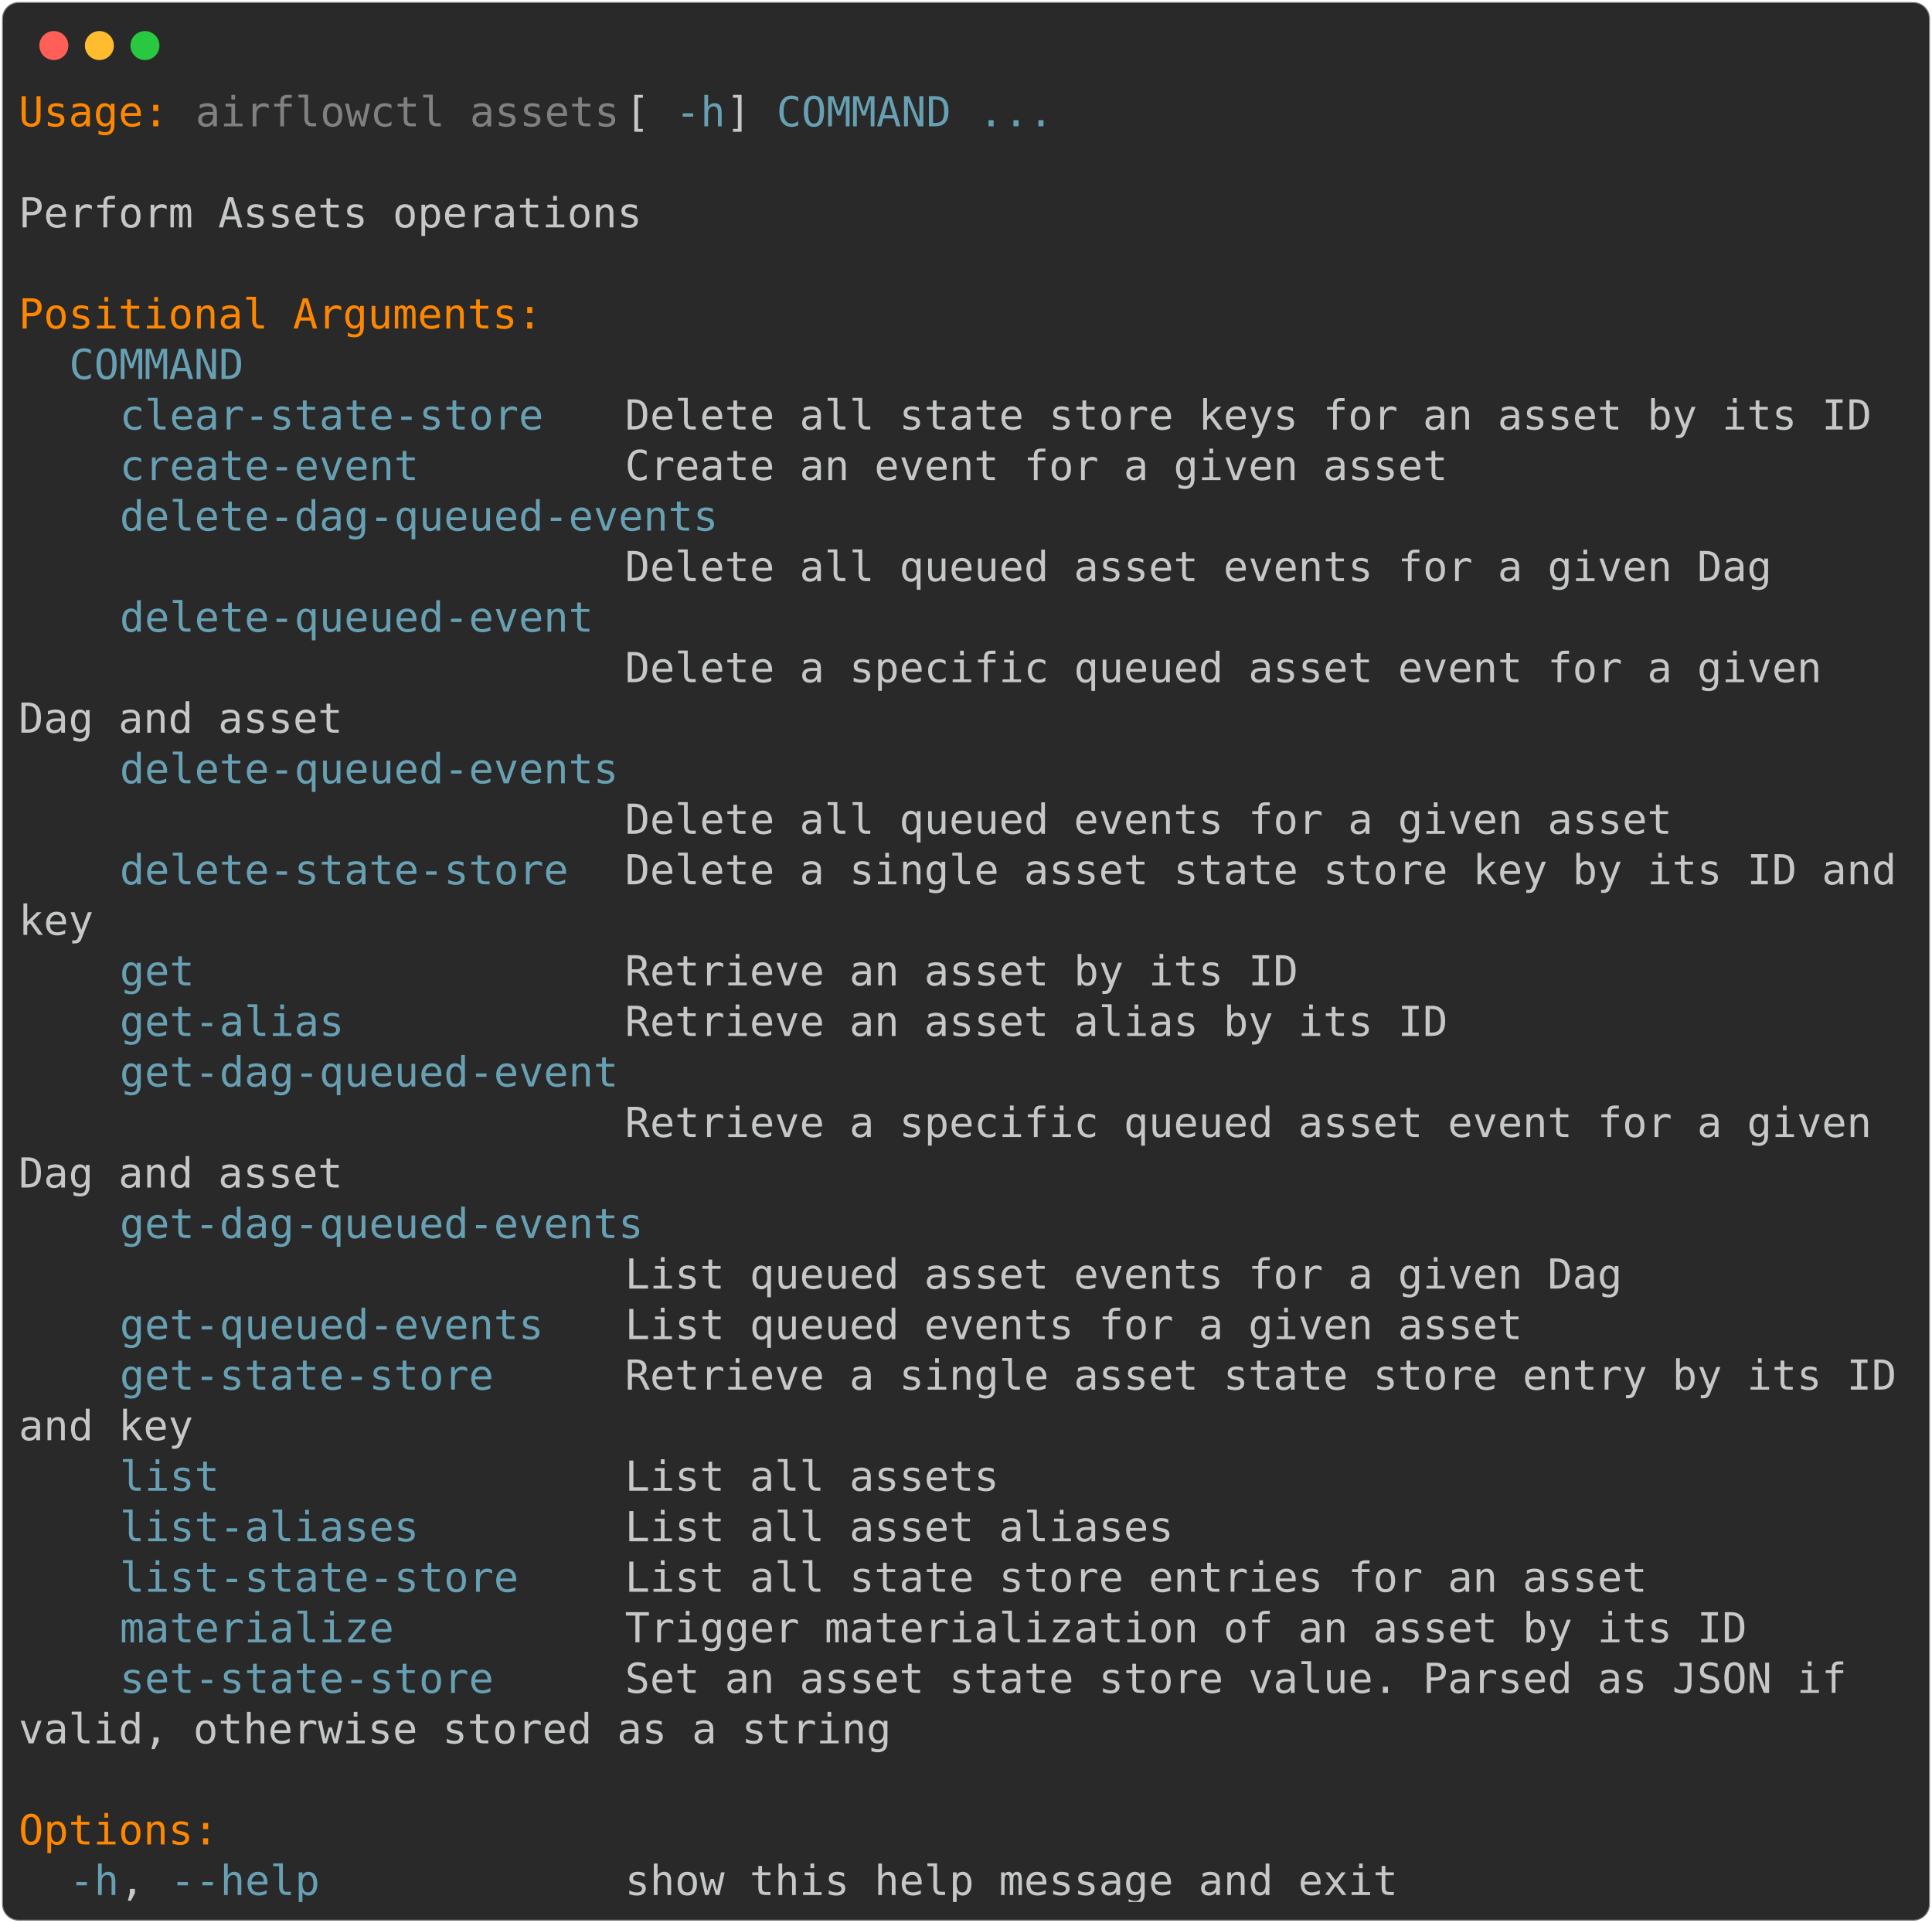
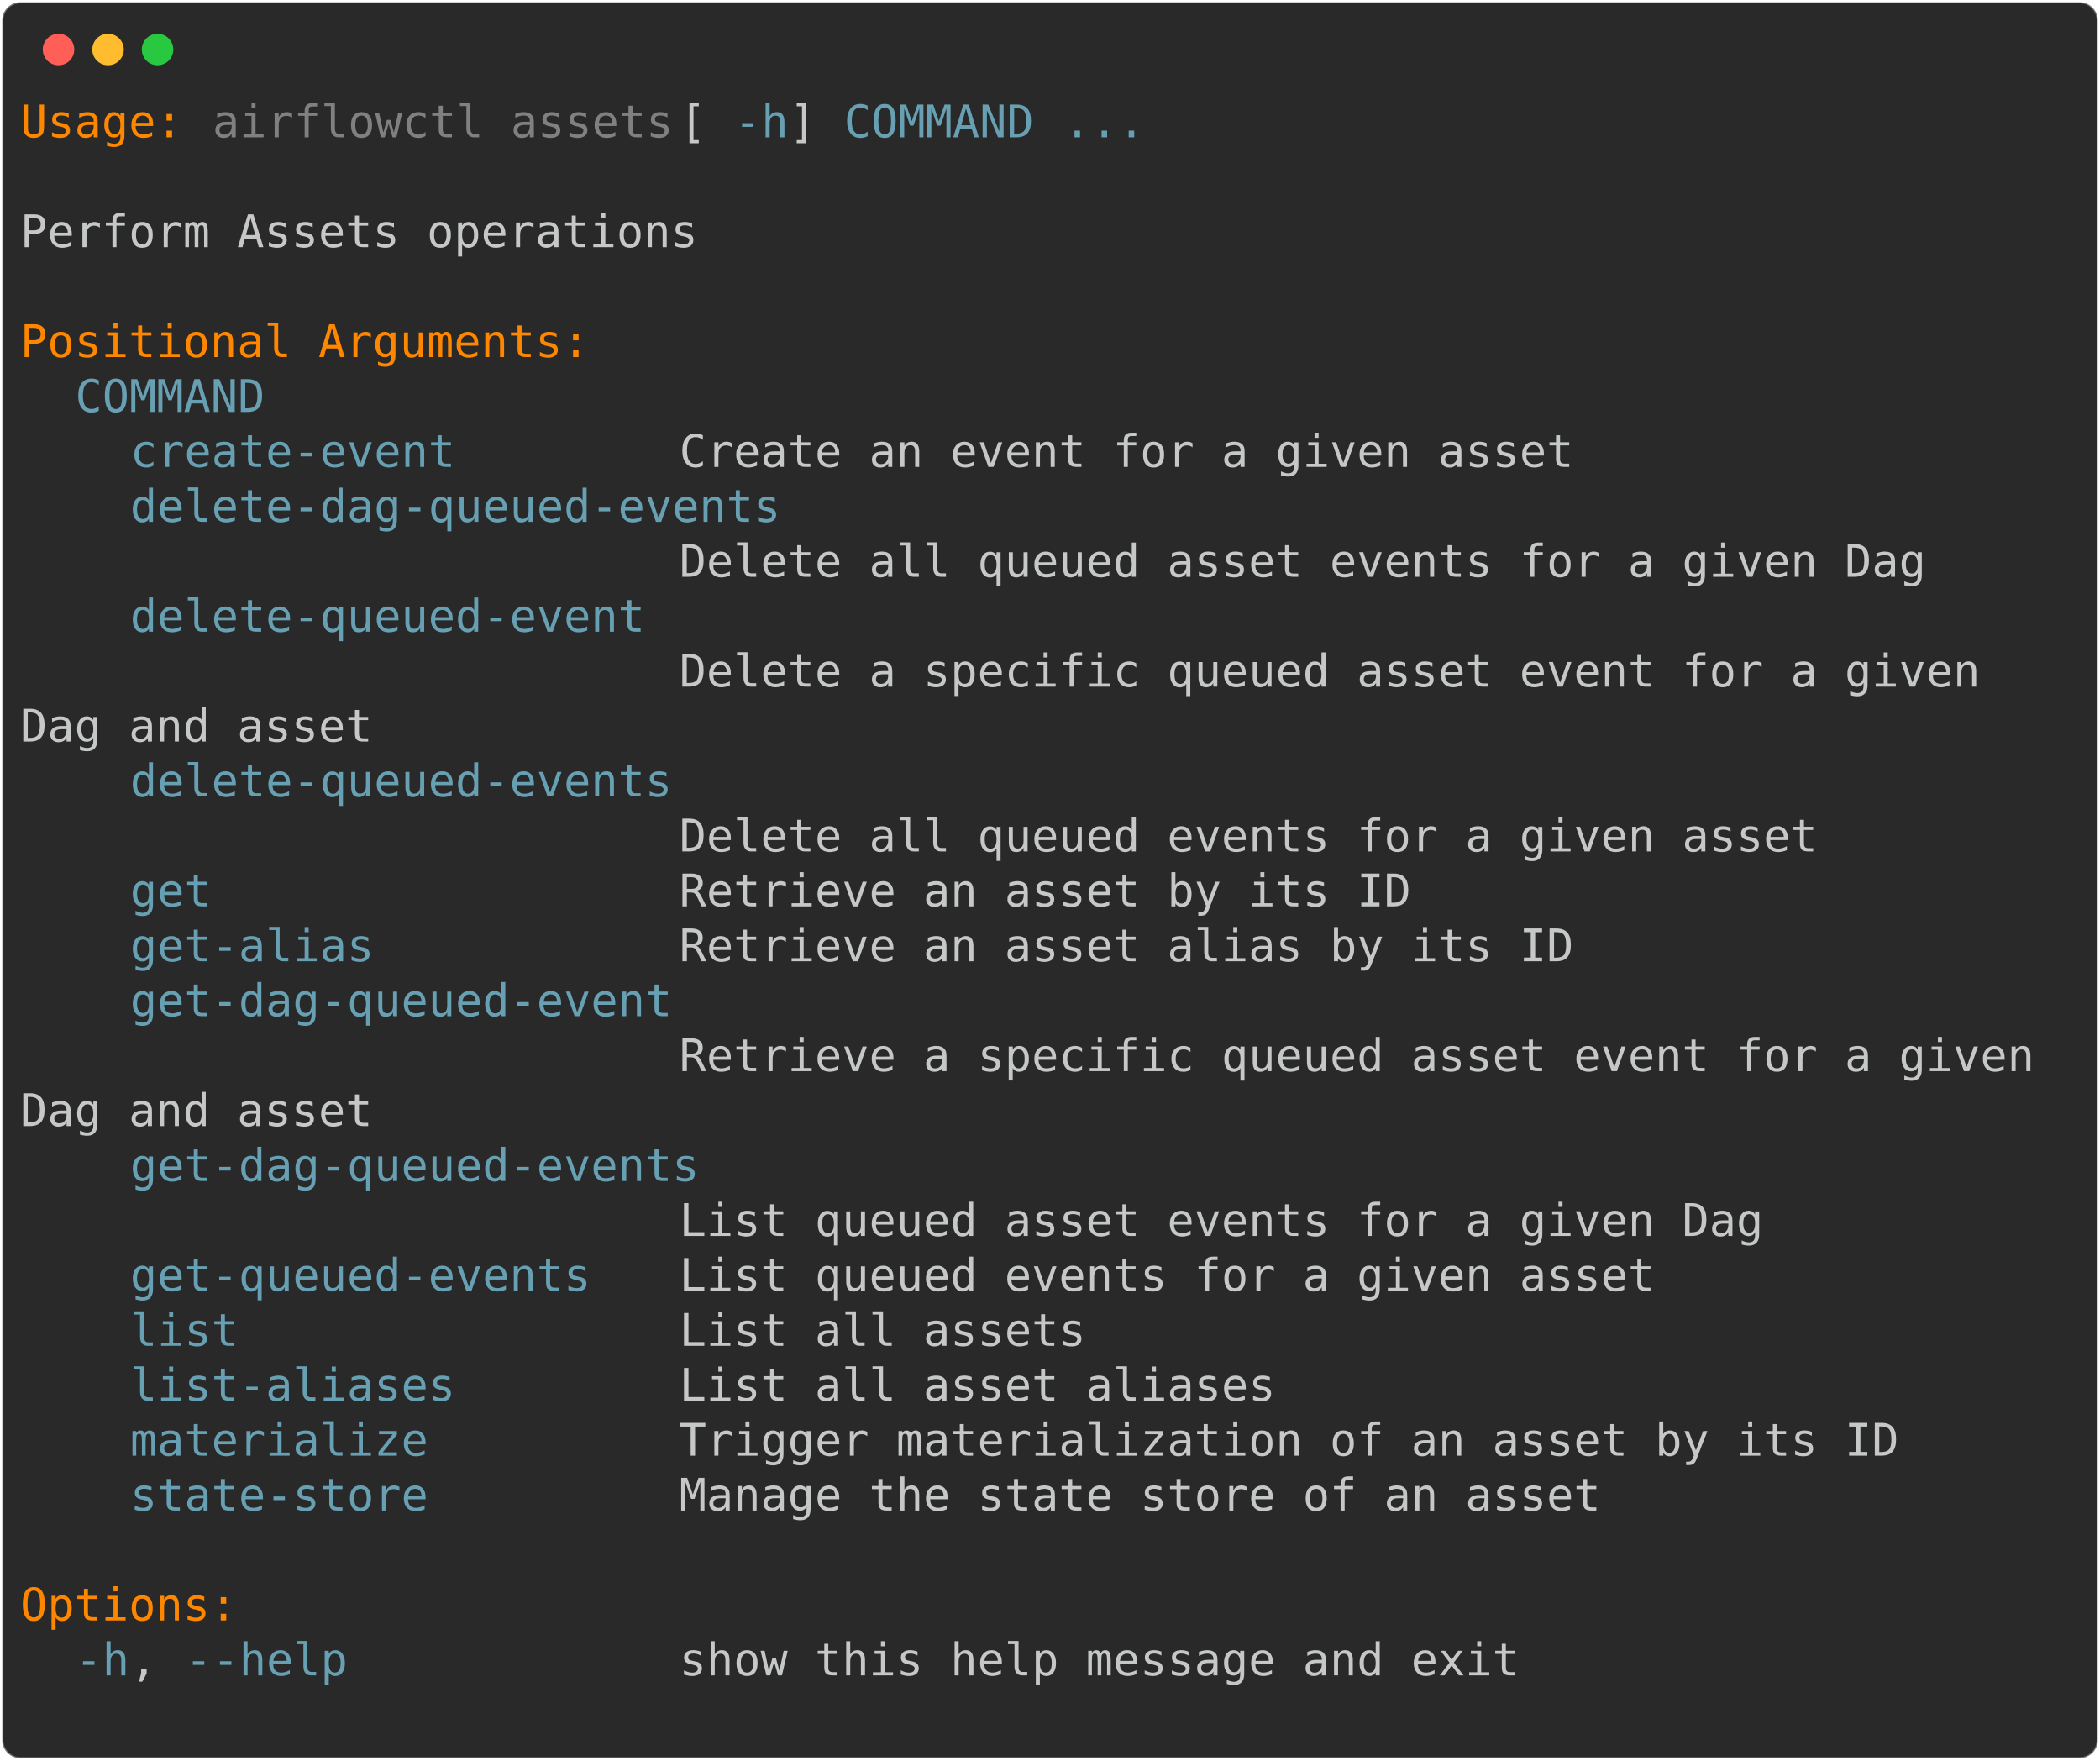
- <svg xmlns="http://www.w3.org/2000/svg" class="rich-terminal" viewBox="0 0 933 928.4">
+ <svg xmlns="http://www.w3.org/2000/svg" class="rich-terminal" viewBox="0 0 933 782.0">
  <style>

    @font-face {
        font-family: "Fira Code";
        src: local("FiraCode-Regular"),
                url("https://cdnjs.cloudflare.com/ajax/libs/firacode/6.2.0/woff2/FiraCode-Regular.woff2") format("woff2"),
                url("https://cdnjs.cloudflare.com/ajax/libs/firacode/6.2.0/woff/FiraCode-Regular.woff") format("woff");
        font-style: normal;
        font-weight: 400;
    }
    @font-face {
        font-family: "Fira Code";
        src: local("FiraCode-Bold"),
                url("https://cdnjs.cloudflare.com/ajax/libs/firacode/6.2.0/woff2/FiraCode-Bold.woff2") format("woff2"),
                url("https://cdnjs.cloudflare.com/ajax/libs/firacode/6.2.0/woff/FiraCode-Bold.woff") format("woff");
        font-style: bold;
        font-weight: 700;
    }

-     .terminal-4122115999-matrix {
+     .terminal-1773328529-matrix {
        font-family: Fira Code, monospace;
        font-size: 20px;
        line-height: 24.4px;
        font-variant-east-asian: full-width;
    }

-     .terminal-4122115999-title {
+     .terminal-1773328529-title {
        font-size: 18px;
        font-weight: bold;
        font-family: arial;
    }

-     .terminal-4122115999-r1 { fill: #ff8700 }
- .terminal-4122115999-r2 { fill: #c5c8c6 }
- .terminal-4122115999-r3 { fill: #808080 }
- .terminal-4122115999-r4 { fill: #68a0b3 }
+     .terminal-1773328529-r1 { fill: #ff8700 }
+ .terminal-1773328529-r2 { fill: #c5c8c6 }
+ .terminal-1773328529-r3 { fill: #808080 }
+ .terminal-1773328529-r4 { fill: #68a0b3 }
    </style>
  <defs>
-     <clipPath id="terminal-4122115999-clip-terminal">
-       <rect x="0" y="0" width="914.0" height="877.4" />
-     </clipPath>
-     <clipPath id="terminal-4122115999-line-0">
+     <clipPath id="terminal-1773328529-clip-terminal">
+       <rect x="0" y="0" width="914.0" height="731.0" />
+     </clipPath>
+     <clipPath id="terminal-1773328529-line-0">
      <rect x="0" y="1.5" width="915" height="24.65" />
    </clipPath>
-     <clipPath id="terminal-4122115999-line-1">
+     <clipPath id="terminal-1773328529-line-1">
      <rect x="0" y="25.9" width="915" height="24.65" />
    </clipPath>
-     <clipPath id="terminal-4122115999-line-2">
+     <clipPath id="terminal-1773328529-line-2">
      <rect x="0" y="50.3" width="915" height="24.65" />
    </clipPath>
-     <clipPath id="terminal-4122115999-line-3">
+     <clipPath id="terminal-1773328529-line-3">
      <rect x="0" y="74.7" width="915" height="24.65" />
    </clipPath>
-     <clipPath id="terminal-4122115999-line-4">
+     <clipPath id="terminal-1773328529-line-4">
      <rect x="0" y="99.1" width="915" height="24.65" />
    </clipPath>
-     <clipPath id="terminal-4122115999-line-5">
+     <clipPath id="terminal-1773328529-line-5">
      <rect x="0" y="123.5" width="915" height="24.65" />
    </clipPath>
-     <clipPath id="terminal-4122115999-line-6">
+     <clipPath id="terminal-1773328529-line-6">
      <rect x="0" y="147.9" width="915" height="24.65" />
    </clipPath>
-     <clipPath id="terminal-4122115999-line-7">
+     <clipPath id="terminal-1773328529-line-7">
      <rect x="0" y="172.3" width="915" height="24.65" />
    </clipPath>
-     <clipPath id="terminal-4122115999-line-8">
+     <clipPath id="terminal-1773328529-line-8">
      <rect x="0" y="196.7" width="915" height="24.65" />
    </clipPath>
-     <clipPath id="terminal-4122115999-line-9">
+     <clipPath id="terminal-1773328529-line-9">
      <rect x="0" y="221.1" width="915" height="24.65" />
    </clipPath>
-     <clipPath id="terminal-4122115999-line-10">
+     <clipPath id="terminal-1773328529-line-10">
      <rect x="0" y="245.5" width="915" height="24.65" />
    </clipPath>
-     <clipPath id="terminal-4122115999-line-11">
+     <clipPath id="terminal-1773328529-line-11">
      <rect x="0" y="269.9" width="915" height="24.65" />
    </clipPath>
-     <clipPath id="terminal-4122115999-line-12">
+     <clipPath id="terminal-1773328529-line-12">
      <rect x="0" y="294.3" width="915" height="24.65" />
    </clipPath>
-     <clipPath id="terminal-4122115999-line-13">
+     <clipPath id="terminal-1773328529-line-13">
      <rect x="0" y="318.7" width="915" height="24.65" />
    </clipPath>
-     <clipPath id="terminal-4122115999-line-14">
+     <clipPath id="terminal-1773328529-line-14">
      <rect x="0" y="343.1" width="915" height="24.65" />
    </clipPath>
-     <clipPath id="terminal-4122115999-line-15">
+     <clipPath id="terminal-1773328529-line-15">
      <rect x="0" y="367.5" width="915" height="24.65" />
    </clipPath>
-     <clipPath id="terminal-4122115999-line-16">
+     <clipPath id="terminal-1773328529-line-16">
      <rect x="0" y="391.9" width="915" height="24.65" />
    </clipPath>
-     <clipPath id="terminal-4122115999-line-17">
+     <clipPath id="terminal-1773328529-line-17">
      <rect x="0" y="416.3" width="915" height="24.65" />
    </clipPath>
-     <clipPath id="terminal-4122115999-line-18">
+     <clipPath id="terminal-1773328529-line-18">
      <rect x="0" y="440.7" width="915" height="24.65" />
    </clipPath>
-     <clipPath id="terminal-4122115999-line-19">
+     <clipPath id="terminal-1773328529-line-19">
      <rect x="0" y="465.1" width="915" height="24.65" />
    </clipPath>
-     <clipPath id="terminal-4122115999-line-20">
+     <clipPath id="terminal-1773328529-line-20">
      <rect x="0" y="489.5" width="915" height="24.65" />
    </clipPath>
-     <clipPath id="terminal-4122115999-line-21">
+     <clipPath id="terminal-1773328529-line-21">
      <rect x="0" y="513.9" width="915" height="24.65" />
    </clipPath>
-     <clipPath id="terminal-4122115999-line-22">
+     <clipPath id="terminal-1773328529-line-22">
      <rect x="0" y="538.3" width="915" height="24.65" />
    </clipPath>
-     <clipPath id="terminal-4122115999-line-23">
+     <clipPath id="terminal-1773328529-line-23">
      <rect x="0" y="562.7" width="915" height="24.65" />
    </clipPath>
-     <clipPath id="terminal-4122115999-line-24">
+     <clipPath id="terminal-1773328529-line-24">
      <rect x="0" y="587.1" width="915" height="24.65" />
    </clipPath>
-     <clipPath id="terminal-4122115999-line-25">
+     <clipPath id="terminal-1773328529-line-25">
      <rect x="0" y="611.5" width="915" height="24.65" />
    </clipPath>
-     <clipPath id="terminal-4122115999-line-26">
+     <clipPath id="terminal-1773328529-line-26">
      <rect x="0" y="635.9" width="915" height="24.65" />
    </clipPath>
-     <clipPath id="terminal-4122115999-line-27">
+     <clipPath id="terminal-1773328529-line-27">
      <rect x="0" y="660.3" width="915" height="24.65" />
    </clipPath>
-     <clipPath id="terminal-4122115999-line-28">
+     <clipPath id="terminal-1773328529-line-28">
      <rect x="0" y="684.7" width="915" height="24.65" />
    </clipPath>
-     <clipPath id="terminal-4122115999-line-29">
-       <rect x="0" y="709.1" width="915" height="24.65" />
-     </clipPath>
-     <clipPath id="terminal-4122115999-line-30">
-       <rect x="0" y="733.5" width="915" height="24.65" />
-     </clipPath>
-     <clipPath id="terminal-4122115999-line-31">
-       <rect x="0" y="757.9" width="915" height="24.65" />
-     </clipPath>
-     <clipPath id="terminal-4122115999-line-32">
-       <rect x="0" y="782.3" width="915" height="24.65" />
-     </clipPath>
-     <clipPath id="terminal-4122115999-line-33">
-       <rect x="0" y="806.7" width="915" height="24.65" />
-     </clipPath>
-     <clipPath id="terminal-4122115999-line-34">
-       <rect x="0" y="831.1" width="915" height="24.65" />
-     </clipPath>
  </defs>
-   <rect fill="#292929" stroke="rgba(255,255,255,0.35)" stroke-width="1" x="1" y="1" width="931" height="926.4" rx="8" />
+   <rect fill="#292929" stroke="rgba(255,255,255,0.35)" stroke-width="1" x="1" y="1" width="931" height="780" rx="8" />
  <g transform="translate(26,22)">
    <circle cx="0" cy="0" r="7" fill="#ff5f57" />
    <circle cx="22" cy="0" r="7" fill="#febc2e" />
    <circle cx="44" cy="0" r="7" fill="#28c840" />
  </g>
-   <g transform="translate(9, 41)" clip-path="url(#terminal-4122115999-clip-terminal)">
-     <g class="terminal-4122115999-matrix">
-       <text class="terminal-4122115999-r1" x="0" y="20" textLength="73.2" clip-path="url(#terminal-4122115999-line-0)">Usage:</text>
-       <text class="terminal-4122115999-r3" x="85.4" y="20" textLength="207.4" clip-path="url(#terminal-4122115999-line-0)">airflowctl assets</text>
-       <text class="terminal-4122115999-r2" x="292.8" y="20" textLength="24.4" clip-path="url(#terminal-4122115999-line-0)"> [</text>
-       <text class="terminal-4122115999-r4" x="317.2" y="20" textLength="24.4" clip-path="url(#terminal-4122115999-line-0)">-h</text>
-       <text class="terminal-4122115999-r2" x="341.6" y="20" textLength="24.4" clip-path="url(#terminal-4122115999-line-0)">] </text>
-       <text class="terminal-4122115999-r4" x="366" y="20" textLength="85.4" clip-path="url(#terminal-4122115999-line-0)">COMMAND</text>
-       <text class="terminal-4122115999-r4" x="463.6" y="20" textLength="36.6" clip-path="url(#terminal-4122115999-line-0)">...</text>
-       <text class="terminal-4122115999-r2" x="915" y="20" textLength="12.2" clip-path="url(#terminal-4122115999-line-0)">
- </text>
-       <text class="terminal-4122115999-r2" x="915" y="44.4" textLength="12.2" clip-path="url(#terminal-4122115999-line-1)">
- </text>
-       <text class="terminal-4122115999-r2" x="0" y="68.8" textLength="305" clip-path="url(#terminal-4122115999-line-2)">Perform Assets operations</text>
-       <text class="terminal-4122115999-r2" x="915" y="68.8" textLength="12.2" clip-path="url(#terminal-4122115999-line-2)">
- </text>
-       <text class="terminal-4122115999-r2" x="915" y="93.2" textLength="12.2" clip-path="url(#terminal-4122115999-line-3)">
- </text>
-       <text class="terminal-4122115999-r1" x="0" y="117.6" textLength="256.2" clip-path="url(#terminal-4122115999-line-4)">Positional Arguments:</text>
-       <text class="terminal-4122115999-r2" x="915" y="117.6" textLength="12.2" clip-path="url(#terminal-4122115999-line-4)">
- </text>
-       <text class="terminal-4122115999-r4" x="24.4" y="142" textLength="85.4" clip-path="url(#terminal-4122115999-line-5)">COMMAND</text>
-       <text class="terminal-4122115999-r2" x="915" y="142" textLength="12.2" clip-path="url(#terminal-4122115999-line-5)">
- </text>
-       <text class="terminal-4122115999-r4" x="48.8" y="166.4" textLength="207.4" clip-path="url(#terminal-4122115999-line-6)">clear-state-store</text>
-       <text class="terminal-4122115999-r2" x="292.8" y="166.4" textLength="610" clip-path="url(#terminal-4122115999-line-6)">Delete all state store keys for an asset by its ID</text>
-       <text class="terminal-4122115999-r2" x="915" y="166.4" textLength="12.2" clip-path="url(#terminal-4122115999-line-6)">
- </text>
-       <text class="terminal-4122115999-r4" x="48.8" y="190.8" textLength="146.4" clip-path="url(#terminal-4122115999-line-7)">create-event</text>
-       <text class="terminal-4122115999-r2" x="292.8" y="190.8" textLength="402.6" clip-path="url(#terminal-4122115999-line-7)">Create an event for a given asset</text>
-       <text class="terminal-4122115999-r2" x="915" y="190.8" textLength="12.2" clip-path="url(#terminal-4122115999-line-7)">
- </text>
-       <text class="terminal-4122115999-r4" x="48.8" y="215.2" textLength="292.8" clip-path="url(#terminal-4122115999-line-8)">delete-dag-queued-events</text>
-       <text class="terminal-4122115999-r2" x="915" y="215.2" textLength="12.2" clip-path="url(#terminal-4122115999-line-8)">
- </text>
-       <text class="terminal-4122115999-r2" x="292.8" y="239.6" textLength="561.2" clip-path="url(#terminal-4122115999-line-9)">Delete all queued asset events for a given Dag</text>
-       <text class="terminal-4122115999-r2" x="915" y="239.6" textLength="12.2" clip-path="url(#terminal-4122115999-line-9)">
- </text>
-       <text class="terminal-4122115999-r4" x="48.8" y="264" textLength="231.8" clip-path="url(#terminal-4122115999-line-10)">delete-queued-event</text>
-       <text class="terminal-4122115999-r2" x="915" y="264" textLength="12.2" clip-path="url(#terminal-4122115999-line-10)">
- </text>
-       <text class="terminal-4122115999-r2" x="292.8" y="288.4" textLength="597.8" clip-path="url(#terminal-4122115999-line-11)">Delete a specific queued asset event for a given </text>
-       <text class="terminal-4122115999-r2" x="915" y="288.4" textLength="12.2" clip-path="url(#terminal-4122115999-line-11)">
- </text>
-       <text class="terminal-4122115999-r2" x="0" y="312.8" textLength="158.6" clip-path="url(#terminal-4122115999-line-12)">Dag and asset</text>
-       <text class="terminal-4122115999-r2" x="915" y="312.8" textLength="12.2" clip-path="url(#terminal-4122115999-line-12)">
- </text>
-       <text class="terminal-4122115999-r4" x="48.8" y="337.2" textLength="244" clip-path="url(#terminal-4122115999-line-13)">delete-queued-events</text>
-       <text class="terminal-4122115999-r2" x="915" y="337.2" textLength="12.2" clip-path="url(#terminal-4122115999-line-13)">
- </text>
-       <text class="terminal-4122115999-r2" x="292.8" y="361.6" textLength="512.4" clip-path="url(#terminal-4122115999-line-14)">Delete all queued events for a given asset</text>
-       <text class="terminal-4122115999-r2" x="915" y="361.6" textLength="12.2" clip-path="url(#terminal-4122115999-line-14)">
- </text>
-       <text class="terminal-4122115999-r4" x="48.8" y="386" textLength="219.6" clip-path="url(#terminal-4122115999-line-15)">delete-state-store</text>
-       <text class="terminal-4122115999-r2" x="292.8" y="386" textLength="622.2" clip-path="url(#terminal-4122115999-line-15)">Delete a single asset state store key by its ID and</text>
-       <text class="terminal-4122115999-r2" x="915" y="386" textLength="12.2" clip-path="url(#terminal-4122115999-line-15)">
- </text>
-       <text class="terminal-4122115999-r2" x="0" y="410.4" textLength="36.6" clip-path="url(#terminal-4122115999-line-16)">key</text>
-       <text class="terminal-4122115999-r2" x="915" y="410.4" textLength="12.2" clip-path="url(#terminal-4122115999-line-16)">
- </text>
-       <text class="terminal-4122115999-r4" x="48.8" y="434.8" textLength="36.6" clip-path="url(#terminal-4122115999-line-17)">get</text>
-       <text class="terminal-4122115999-r2" x="292.8" y="434.8" textLength="329.4" clip-path="url(#terminal-4122115999-line-17)">Retrieve an asset by its ID</text>
-       <text class="terminal-4122115999-r2" x="915" y="434.8" textLength="12.2" clip-path="url(#terminal-4122115999-line-17)">
- </text>
-       <text class="terminal-4122115999-r4" x="48.8" y="459.2" textLength="109.8" clip-path="url(#terminal-4122115999-line-18)">get-alias</text>
-       <text class="terminal-4122115999-r2" x="292.8" y="459.2" textLength="402.6" clip-path="url(#terminal-4122115999-line-18)">Retrieve an asset alias by its ID</text>
-       <text class="terminal-4122115999-r2" x="915" y="459.2" textLength="12.2" clip-path="url(#terminal-4122115999-line-18)">
- </text>
-       <text class="terminal-4122115999-r4" x="48.8" y="483.6" textLength="244" clip-path="url(#terminal-4122115999-line-19)">get-dag-queued-event</text>
-       <text class="terminal-4122115999-r2" x="915" y="483.6" textLength="12.2" clip-path="url(#terminal-4122115999-line-19)">
- </text>
-       <text class="terminal-4122115999-r2" x="292.8" y="508" textLength="622.2" clip-path="url(#terminal-4122115999-line-20)">Retrieve a specific queued asset event for a given </text>
-       <text class="terminal-4122115999-r2" x="915" y="508" textLength="12.2" clip-path="url(#terminal-4122115999-line-20)">
- </text>
-       <text class="terminal-4122115999-r2" x="0" y="532.4" textLength="158.6" clip-path="url(#terminal-4122115999-line-21)">Dag and asset</text>
-       <text class="terminal-4122115999-r2" x="915" y="532.4" textLength="12.2" clip-path="url(#terminal-4122115999-line-21)">
- </text>
-       <text class="terminal-4122115999-r4" x="48.8" y="556.8" textLength="256.2" clip-path="url(#terminal-4122115999-line-22)">get-dag-queued-events</text>
-       <text class="terminal-4122115999-r2" x="915" y="556.8" textLength="12.2" clip-path="url(#terminal-4122115999-line-22)">
- </text>
-       <text class="terminal-4122115999-r2" x="292.8" y="581.2" textLength="488" clip-path="url(#terminal-4122115999-line-23)">List queued asset events for a given Dag</text>
-       <text class="terminal-4122115999-r2" x="915" y="581.2" textLength="12.2" clip-path="url(#terminal-4122115999-line-23)">
- </text>
-       <text class="terminal-4122115999-r4" x="48.8" y="605.6" textLength="207.4" clip-path="url(#terminal-4122115999-line-24)">get-queued-events</text>
-       <text class="terminal-4122115999-r2" x="292.8" y="605.6" textLength="439.2" clip-path="url(#terminal-4122115999-line-24)">List queued events for a given asset</text>
-       <text class="terminal-4122115999-r2" x="915" y="605.6" textLength="12.2" clip-path="url(#terminal-4122115999-line-24)">
- </text>
-       <text class="terminal-4122115999-r4" x="48.8" y="630" textLength="183" clip-path="url(#terminal-4122115999-line-25)">get-state-store</text>
-       <text class="terminal-4122115999-r2" x="292.8" y="630" textLength="622.2" clip-path="url(#terminal-4122115999-line-25)">Retrieve a single asset state store entry by its ID</text>
-       <text class="terminal-4122115999-r2" x="915" y="630" textLength="12.2" clip-path="url(#terminal-4122115999-line-25)">
- </text>
-       <text class="terminal-4122115999-r2" x="0" y="654.4" textLength="85.4" clip-path="url(#terminal-4122115999-line-26)">and key</text>
-       <text class="terminal-4122115999-r2" x="915" y="654.4" textLength="12.2" clip-path="url(#terminal-4122115999-line-26)">
- </text>
-       <text class="terminal-4122115999-r4" x="48.8" y="678.8" textLength="48.8" clip-path="url(#terminal-4122115999-line-27)">list</text>
-       <text class="terminal-4122115999-r2" x="292.8" y="678.8" textLength="183" clip-path="url(#terminal-4122115999-line-27)">List all assets</text>
-       <text class="terminal-4122115999-r2" x="915" y="678.8" textLength="12.2" clip-path="url(#terminal-4122115999-line-27)">
- </text>
-       <text class="terminal-4122115999-r4" x="48.8" y="703.2" textLength="146.4" clip-path="url(#terminal-4122115999-line-28)">list-aliases</text>
-       <text class="terminal-4122115999-r2" x="292.8" y="703.2" textLength="268.4" clip-path="url(#terminal-4122115999-line-28)">List all asset aliases</text>
-       <text class="terminal-4122115999-r2" x="915" y="703.2" textLength="12.2" clip-path="url(#terminal-4122115999-line-28)">
- </text>
-       <text class="terminal-4122115999-r4" x="48.8" y="727.6" textLength="195.2" clip-path="url(#terminal-4122115999-line-29)">list-state-store</text>
-       <text class="terminal-4122115999-r2" x="292.8" y="727.6" textLength="500.2" clip-path="url(#terminal-4122115999-line-29)">List all state store entries for an asset</text>
-       <text class="terminal-4122115999-r2" x="915" y="727.6" textLength="12.2" clip-path="url(#terminal-4122115999-line-29)">
- </text>
-       <text class="terminal-4122115999-r4" x="48.8" y="752" textLength="134.2" clip-path="url(#terminal-4122115999-line-30)">materialize</text>
-       <text class="terminal-4122115999-r2" x="292.8" y="752" textLength="549" clip-path="url(#terminal-4122115999-line-30)">Trigger materialization of an asset by its ID</text>
-       <text class="terminal-4122115999-r2" x="915" y="752" textLength="12.2" clip-path="url(#terminal-4122115999-line-30)">
- </text>
-       <text class="terminal-4122115999-r4" x="48.8" y="776.4" textLength="183" clip-path="url(#terminal-4122115999-line-31)">set-state-store</text>
-       <text class="terminal-4122115999-r2" x="292.8" y="776.4" textLength="610" clip-path="url(#terminal-4122115999-line-31)">Set an asset state store value. Parsed as JSON if </text>
-       <text class="terminal-4122115999-r2" x="915" y="776.4" textLength="12.2" clip-path="url(#terminal-4122115999-line-31)">
- </text>
-       <text class="terminal-4122115999-r2" x="0" y="800.8" textLength="427" clip-path="url(#terminal-4122115999-line-32)">valid, otherwise stored as a string</text>
-       <text class="terminal-4122115999-r2" x="915" y="800.8" textLength="12.2" clip-path="url(#terminal-4122115999-line-32)">
- </text>
-       <text class="terminal-4122115999-r2" x="915" y="825.2" textLength="12.2" clip-path="url(#terminal-4122115999-line-33)">
- </text>
-       <text class="terminal-4122115999-r1" x="0" y="849.6" textLength="97.6" clip-path="url(#terminal-4122115999-line-34)">Options:</text>
-       <text class="terminal-4122115999-r2" x="915" y="849.6" textLength="12.2" clip-path="url(#terminal-4122115999-line-34)">
- </text>
-       <text class="terminal-4122115999-r4" x="24.4" y="874" textLength="24.4" clip-path="url(#terminal-4122115999-line-35)">-h</text>
-       <text class="terminal-4122115999-r2" x="48.8" y="874" textLength="24.4" clip-path="url(#terminal-4122115999-line-35)">, </text>
-       <text class="terminal-4122115999-r4" x="73.2" y="874" textLength="73.2" clip-path="url(#terminal-4122115999-line-35)">--help</text>
-       <text class="terminal-4122115999-r2" x="292.8" y="874" textLength="378.2" clip-path="url(#terminal-4122115999-line-35)">show this help message and exit</text>
-       <text class="terminal-4122115999-r2" x="915" y="874" textLength="12.2" clip-path="url(#terminal-4122115999-line-35)">
+   <g transform="translate(9, 41)" clip-path="url(#terminal-1773328529-clip-terminal)">
+     <g class="terminal-1773328529-matrix">
+       <text class="terminal-1773328529-r1" x="0" y="20" textLength="73.2" clip-path="url(#terminal-1773328529-line-0)">Usage:</text>
+       <text class="terminal-1773328529-r3" x="85.4" y="20" textLength="207.4" clip-path="url(#terminal-1773328529-line-0)">airflowctl assets</text>
+       <text class="terminal-1773328529-r2" x="292.8" y="20" textLength="24.4" clip-path="url(#terminal-1773328529-line-0)"> [</text>
+       <text class="terminal-1773328529-r4" x="317.2" y="20" textLength="24.4" clip-path="url(#terminal-1773328529-line-0)">-h</text>
+       <text class="terminal-1773328529-r2" x="341.6" y="20" textLength="24.4" clip-path="url(#terminal-1773328529-line-0)">] </text>
+       <text class="terminal-1773328529-r4" x="366" y="20" textLength="85.4" clip-path="url(#terminal-1773328529-line-0)">COMMAND</text>
+       <text class="terminal-1773328529-r4" x="463.6" y="20" textLength="36.6" clip-path="url(#terminal-1773328529-line-0)">...</text>
+       <text class="terminal-1773328529-r2" x="915" y="20" textLength="12.2" clip-path="url(#terminal-1773328529-line-0)">
+ </text>
+       <text class="terminal-1773328529-r2" x="915" y="44.4" textLength="12.2" clip-path="url(#terminal-1773328529-line-1)">
+ </text>
+       <text class="terminal-1773328529-r2" x="0" y="68.8" textLength="305" clip-path="url(#terminal-1773328529-line-2)">Perform Assets operations</text>
+       <text class="terminal-1773328529-r2" x="915" y="68.8" textLength="12.2" clip-path="url(#terminal-1773328529-line-2)">
+ </text>
+       <text class="terminal-1773328529-r2" x="915" y="93.2" textLength="12.2" clip-path="url(#terminal-1773328529-line-3)">
+ </text>
+       <text class="terminal-1773328529-r1" x="0" y="117.6" textLength="256.2" clip-path="url(#terminal-1773328529-line-4)">Positional Arguments:</text>
+       <text class="terminal-1773328529-r2" x="915" y="117.6" textLength="12.2" clip-path="url(#terminal-1773328529-line-4)">
+ </text>
+       <text class="terminal-1773328529-r4" x="24.4" y="142" textLength="85.4" clip-path="url(#terminal-1773328529-line-5)">COMMAND</text>
+       <text class="terminal-1773328529-r2" x="915" y="142" textLength="12.2" clip-path="url(#terminal-1773328529-line-5)">
+ </text>
+       <text class="terminal-1773328529-r4" x="48.8" y="166.4" textLength="146.4" clip-path="url(#terminal-1773328529-line-6)">create-event</text>
+       <text class="terminal-1773328529-r2" x="292.8" y="166.4" textLength="402.6" clip-path="url(#terminal-1773328529-line-6)">Create an event for a given asset</text>
+       <text class="terminal-1773328529-r2" x="915" y="166.4" textLength="12.2" clip-path="url(#terminal-1773328529-line-6)">
+ </text>
+       <text class="terminal-1773328529-r4" x="48.8" y="190.8" textLength="292.8" clip-path="url(#terminal-1773328529-line-7)">delete-dag-queued-events</text>
+       <text class="terminal-1773328529-r2" x="915" y="190.8" textLength="12.2" clip-path="url(#terminal-1773328529-line-7)">
+ </text>
+       <text class="terminal-1773328529-r2" x="292.8" y="215.2" textLength="561.2" clip-path="url(#terminal-1773328529-line-8)">Delete all queued asset events for a given Dag</text>
+       <text class="terminal-1773328529-r2" x="915" y="215.2" textLength="12.2" clip-path="url(#terminal-1773328529-line-8)">
+ </text>
+       <text class="terminal-1773328529-r4" x="48.8" y="239.6" textLength="231.8" clip-path="url(#terminal-1773328529-line-9)">delete-queued-event</text>
+       <text class="terminal-1773328529-r2" x="915" y="239.6" textLength="12.2" clip-path="url(#terminal-1773328529-line-9)">
+ </text>
+       <text class="terminal-1773328529-r2" x="292.8" y="264" textLength="597.8" clip-path="url(#terminal-1773328529-line-10)">Delete a specific queued asset event for a given </text>
+       <text class="terminal-1773328529-r2" x="915" y="264" textLength="12.2" clip-path="url(#terminal-1773328529-line-10)">
+ </text>
+       <text class="terminal-1773328529-r2" x="0" y="288.4" textLength="158.6" clip-path="url(#terminal-1773328529-line-11)">Dag and asset</text>
+       <text class="terminal-1773328529-r2" x="915" y="288.4" textLength="12.2" clip-path="url(#terminal-1773328529-line-11)">
+ </text>
+       <text class="terminal-1773328529-r4" x="48.8" y="312.8" textLength="244" clip-path="url(#terminal-1773328529-line-12)">delete-queued-events</text>
+       <text class="terminal-1773328529-r2" x="915" y="312.8" textLength="12.2" clip-path="url(#terminal-1773328529-line-12)">
+ </text>
+       <text class="terminal-1773328529-r2" x="292.8" y="337.2" textLength="512.4" clip-path="url(#terminal-1773328529-line-13)">Delete all queued events for a given asset</text>
+       <text class="terminal-1773328529-r2" x="915" y="337.2" textLength="12.2" clip-path="url(#terminal-1773328529-line-13)">
+ </text>
+       <text class="terminal-1773328529-r4" x="48.8" y="361.6" textLength="36.6" clip-path="url(#terminal-1773328529-line-14)">get</text>
+       <text class="terminal-1773328529-r2" x="292.8" y="361.6" textLength="329.4" clip-path="url(#terminal-1773328529-line-14)">Retrieve an asset by its ID</text>
+       <text class="terminal-1773328529-r2" x="915" y="361.6" textLength="12.2" clip-path="url(#terminal-1773328529-line-14)">
+ </text>
+       <text class="terminal-1773328529-r4" x="48.8" y="386" textLength="109.8" clip-path="url(#terminal-1773328529-line-15)">get-alias</text>
+       <text class="terminal-1773328529-r2" x="292.8" y="386" textLength="402.6" clip-path="url(#terminal-1773328529-line-15)">Retrieve an asset alias by its ID</text>
+       <text class="terminal-1773328529-r2" x="915" y="386" textLength="12.2" clip-path="url(#terminal-1773328529-line-15)">
+ </text>
+       <text class="terminal-1773328529-r4" x="48.8" y="410.4" textLength="244" clip-path="url(#terminal-1773328529-line-16)">get-dag-queued-event</text>
+       <text class="terminal-1773328529-r2" x="915" y="410.4" textLength="12.2" clip-path="url(#terminal-1773328529-line-16)">
+ </text>
+       <text class="terminal-1773328529-r2" x="292.8" y="434.8" textLength="622.2" clip-path="url(#terminal-1773328529-line-17)">Retrieve a specific queued asset event for a given </text>
+       <text class="terminal-1773328529-r2" x="915" y="434.8" textLength="12.2" clip-path="url(#terminal-1773328529-line-17)">
+ </text>
+       <text class="terminal-1773328529-r2" x="0" y="459.2" textLength="158.6" clip-path="url(#terminal-1773328529-line-18)">Dag and asset</text>
+       <text class="terminal-1773328529-r2" x="915" y="459.2" textLength="12.2" clip-path="url(#terminal-1773328529-line-18)">
+ </text>
+       <text class="terminal-1773328529-r4" x="48.8" y="483.6" textLength="256.2" clip-path="url(#terminal-1773328529-line-19)">get-dag-queued-events</text>
+       <text class="terminal-1773328529-r2" x="915" y="483.6" textLength="12.2" clip-path="url(#terminal-1773328529-line-19)">
+ </text>
+       <text class="terminal-1773328529-r2" x="292.8" y="508" textLength="488" clip-path="url(#terminal-1773328529-line-20)">List queued asset events for a given Dag</text>
+       <text class="terminal-1773328529-r2" x="915" y="508" textLength="12.2" clip-path="url(#terminal-1773328529-line-20)">
+ </text>
+       <text class="terminal-1773328529-r4" x="48.8" y="532.4" textLength="207.4" clip-path="url(#terminal-1773328529-line-21)">get-queued-events</text>
+       <text class="terminal-1773328529-r2" x="292.8" y="532.4" textLength="439.2" clip-path="url(#terminal-1773328529-line-21)">List queued events for a given asset</text>
+       <text class="terminal-1773328529-r2" x="915" y="532.4" textLength="12.2" clip-path="url(#terminal-1773328529-line-21)">
+ </text>
+       <text class="terminal-1773328529-r4" x="48.8" y="556.8" textLength="48.8" clip-path="url(#terminal-1773328529-line-22)">list</text>
+       <text class="terminal-1773328529-r2" x="292.8" y="556.8" textLength="183" clip-path="url(#terminal-1773328529-line-22)">List all assets</text>
+       <text class="terminal-1773328529-r2" x="915" y="556.8" textLength="12.2" clip-path="url(#terminal-1773328529-line-22)">
+ </text>
+       <text class="terminal-1773328529-r4" x="48.8" y="581.2" textLength="146.4" clip-path="url(#terminal-1773328529-line-23)">list-aliases</text>
+       <text class="terminal-1773328529-r2" x="292.8" y="581.2" textLength="268.4" clip-path="url(#terminal-1773328529-line-23)">List all asset aliases</text>
+       <text class="terminal-1773328529-r2" x="915" y="581.2" textLength="12.2" clip-path="url(#terminal-1773328529-line-23)">
+ </text>
+       <text class="terminal-1773328529-r4" x="48.8" y="605.6" textLength="134.2" clip-path="url(#terminal-1773328529-line-24)">materialize</text>
+       <text class="terminal-1773328529-r2" x="292.8" y="605.6" textLength="549" clip-path="url(#terminal-1773328529-line-24)">Trigger materialization of an asset by its ID</text>
+       <text class="terminal-1773328529-r2" x="915" y="605.6" textLength="12.2" clip-path="url(#terminal-1773328529-line-24)">
+ </text>
+       <text class="terminal-1773328529-r4" x="48.8" y="630" textLength="134.2" clip-path="url(#terminal-1773328529-line-25)">state-store</text>
+       <text class="terminal-1773328529-r2" x="292.8" y="630" textLength="414.8" clip-path="url(#terminal-1773328529-line-25)">Manage the state store of an asset</text>
+       <text class="terminal-1773328529-r2" x="915" y="630" textLength="12.2" clip-path="url(#terminal-1773328529-line-25)">
+ </text>
+       <text class="terminal-1773328529-r2" x="915" y="654.4" textLength="12.2" clip-path="url(#terminal-1773328529-line-26)">
+ </text>
+       <text class="terminal-1773328529-r1" x="0" y="678.8" textLength="97.6" clip-path="url(#terminal-1773328529-line-27)">Options:</text>
+       <text class="terminal-1773328529-r2" x="915" y="678.8" textLength="12.2" clip-path="url(#terminal-1773328529-line-27)">
+ </text>
+       <text class="terminal-1773328529-r4" x="24.4" y="703.2" textLength="24.4" clip-path="url(#terminal-1773328529-line-28)">-h</text>
+       <text class="terminal-1773328529-r2" x="48.8" y="703.2" textLength="24.4" clip-path="url(#terminal-1773328529-line-28)">, </text>
+       <text class="terminal-1773328529-r4" x="73.2" y="703.2" textLength="73.2" clip-path="url(#terminal-1773328529-line-28)">--help</text>
+       <text class="terminal-1773328529-r2" x="292.8" y="703.2" textLength="378.2" clip-path="url(#terminal-1773328529-line-28)">show this help message and exit</text>
+       <text class="terminal-1773328529-r2" x="915" y="703.2" textLength="12.2" clip-path="url(#terminal-1773328529-line-28)">
+ </text>
+       <text class="terminal-1773328529-r2" x="915" y="727.6" textLength="12.2" clip-path="url(#terminal-1773328529-line-29)">
</text>
    </g>
  </g>
</svg>
